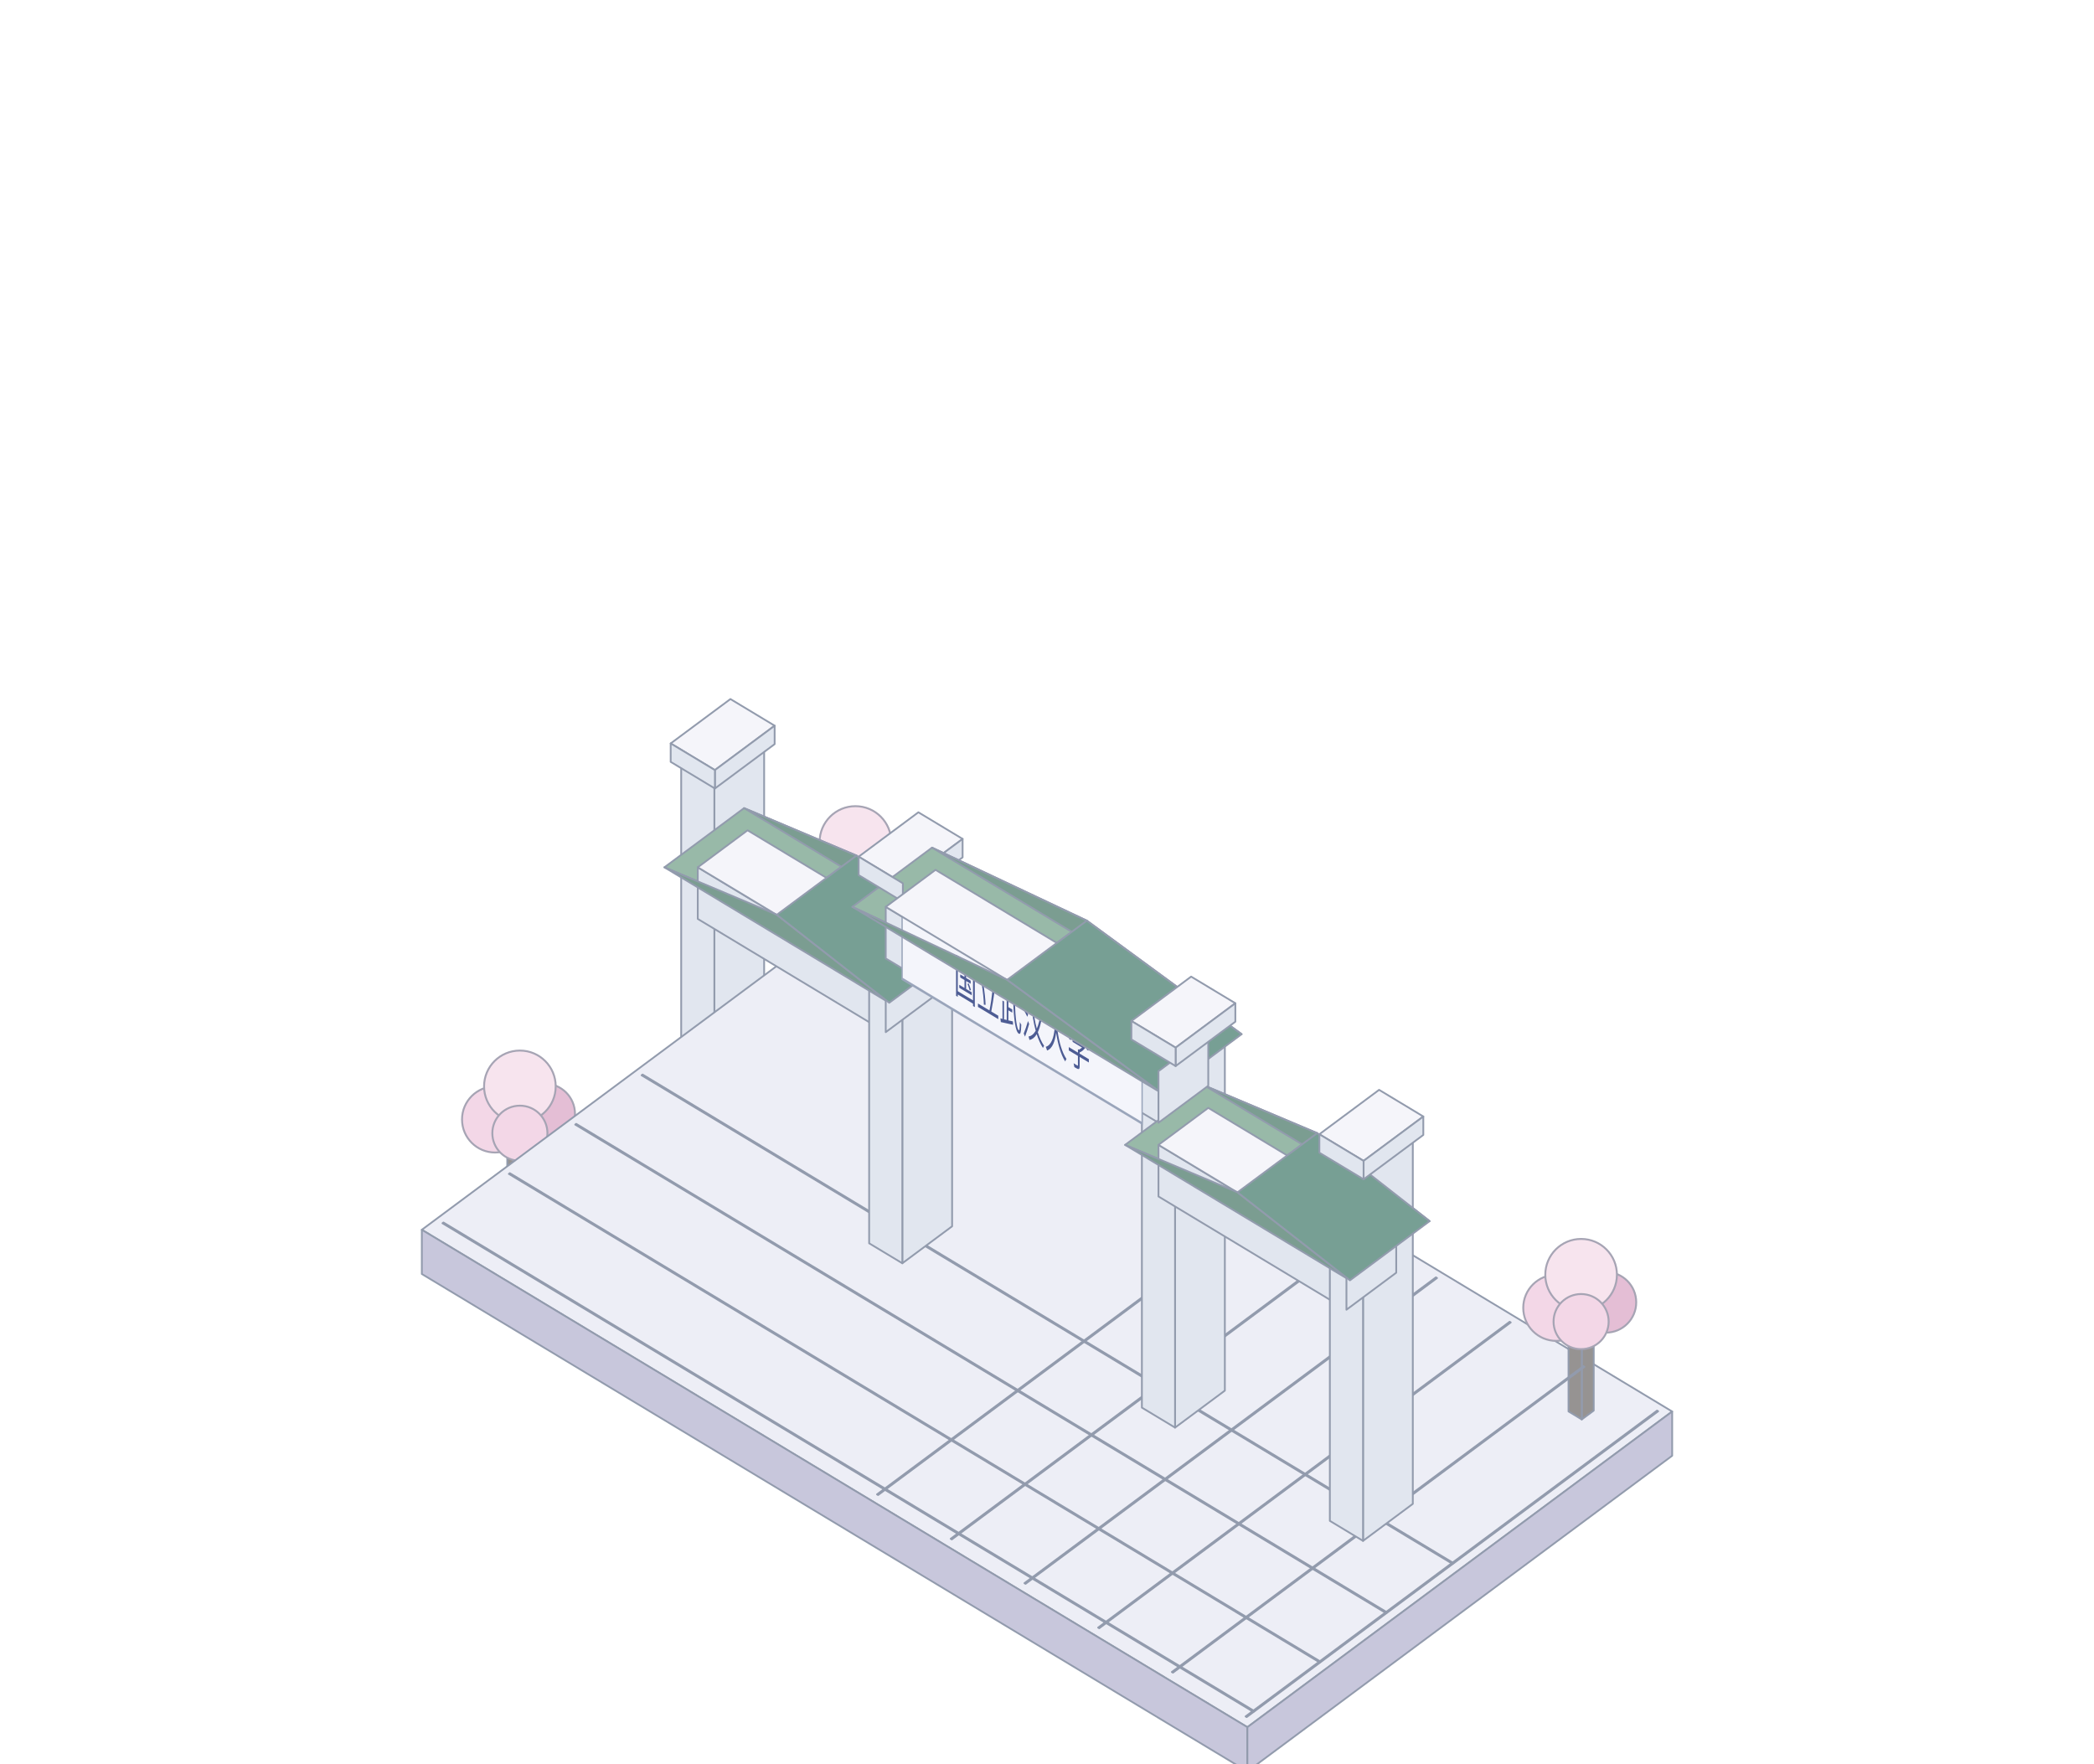
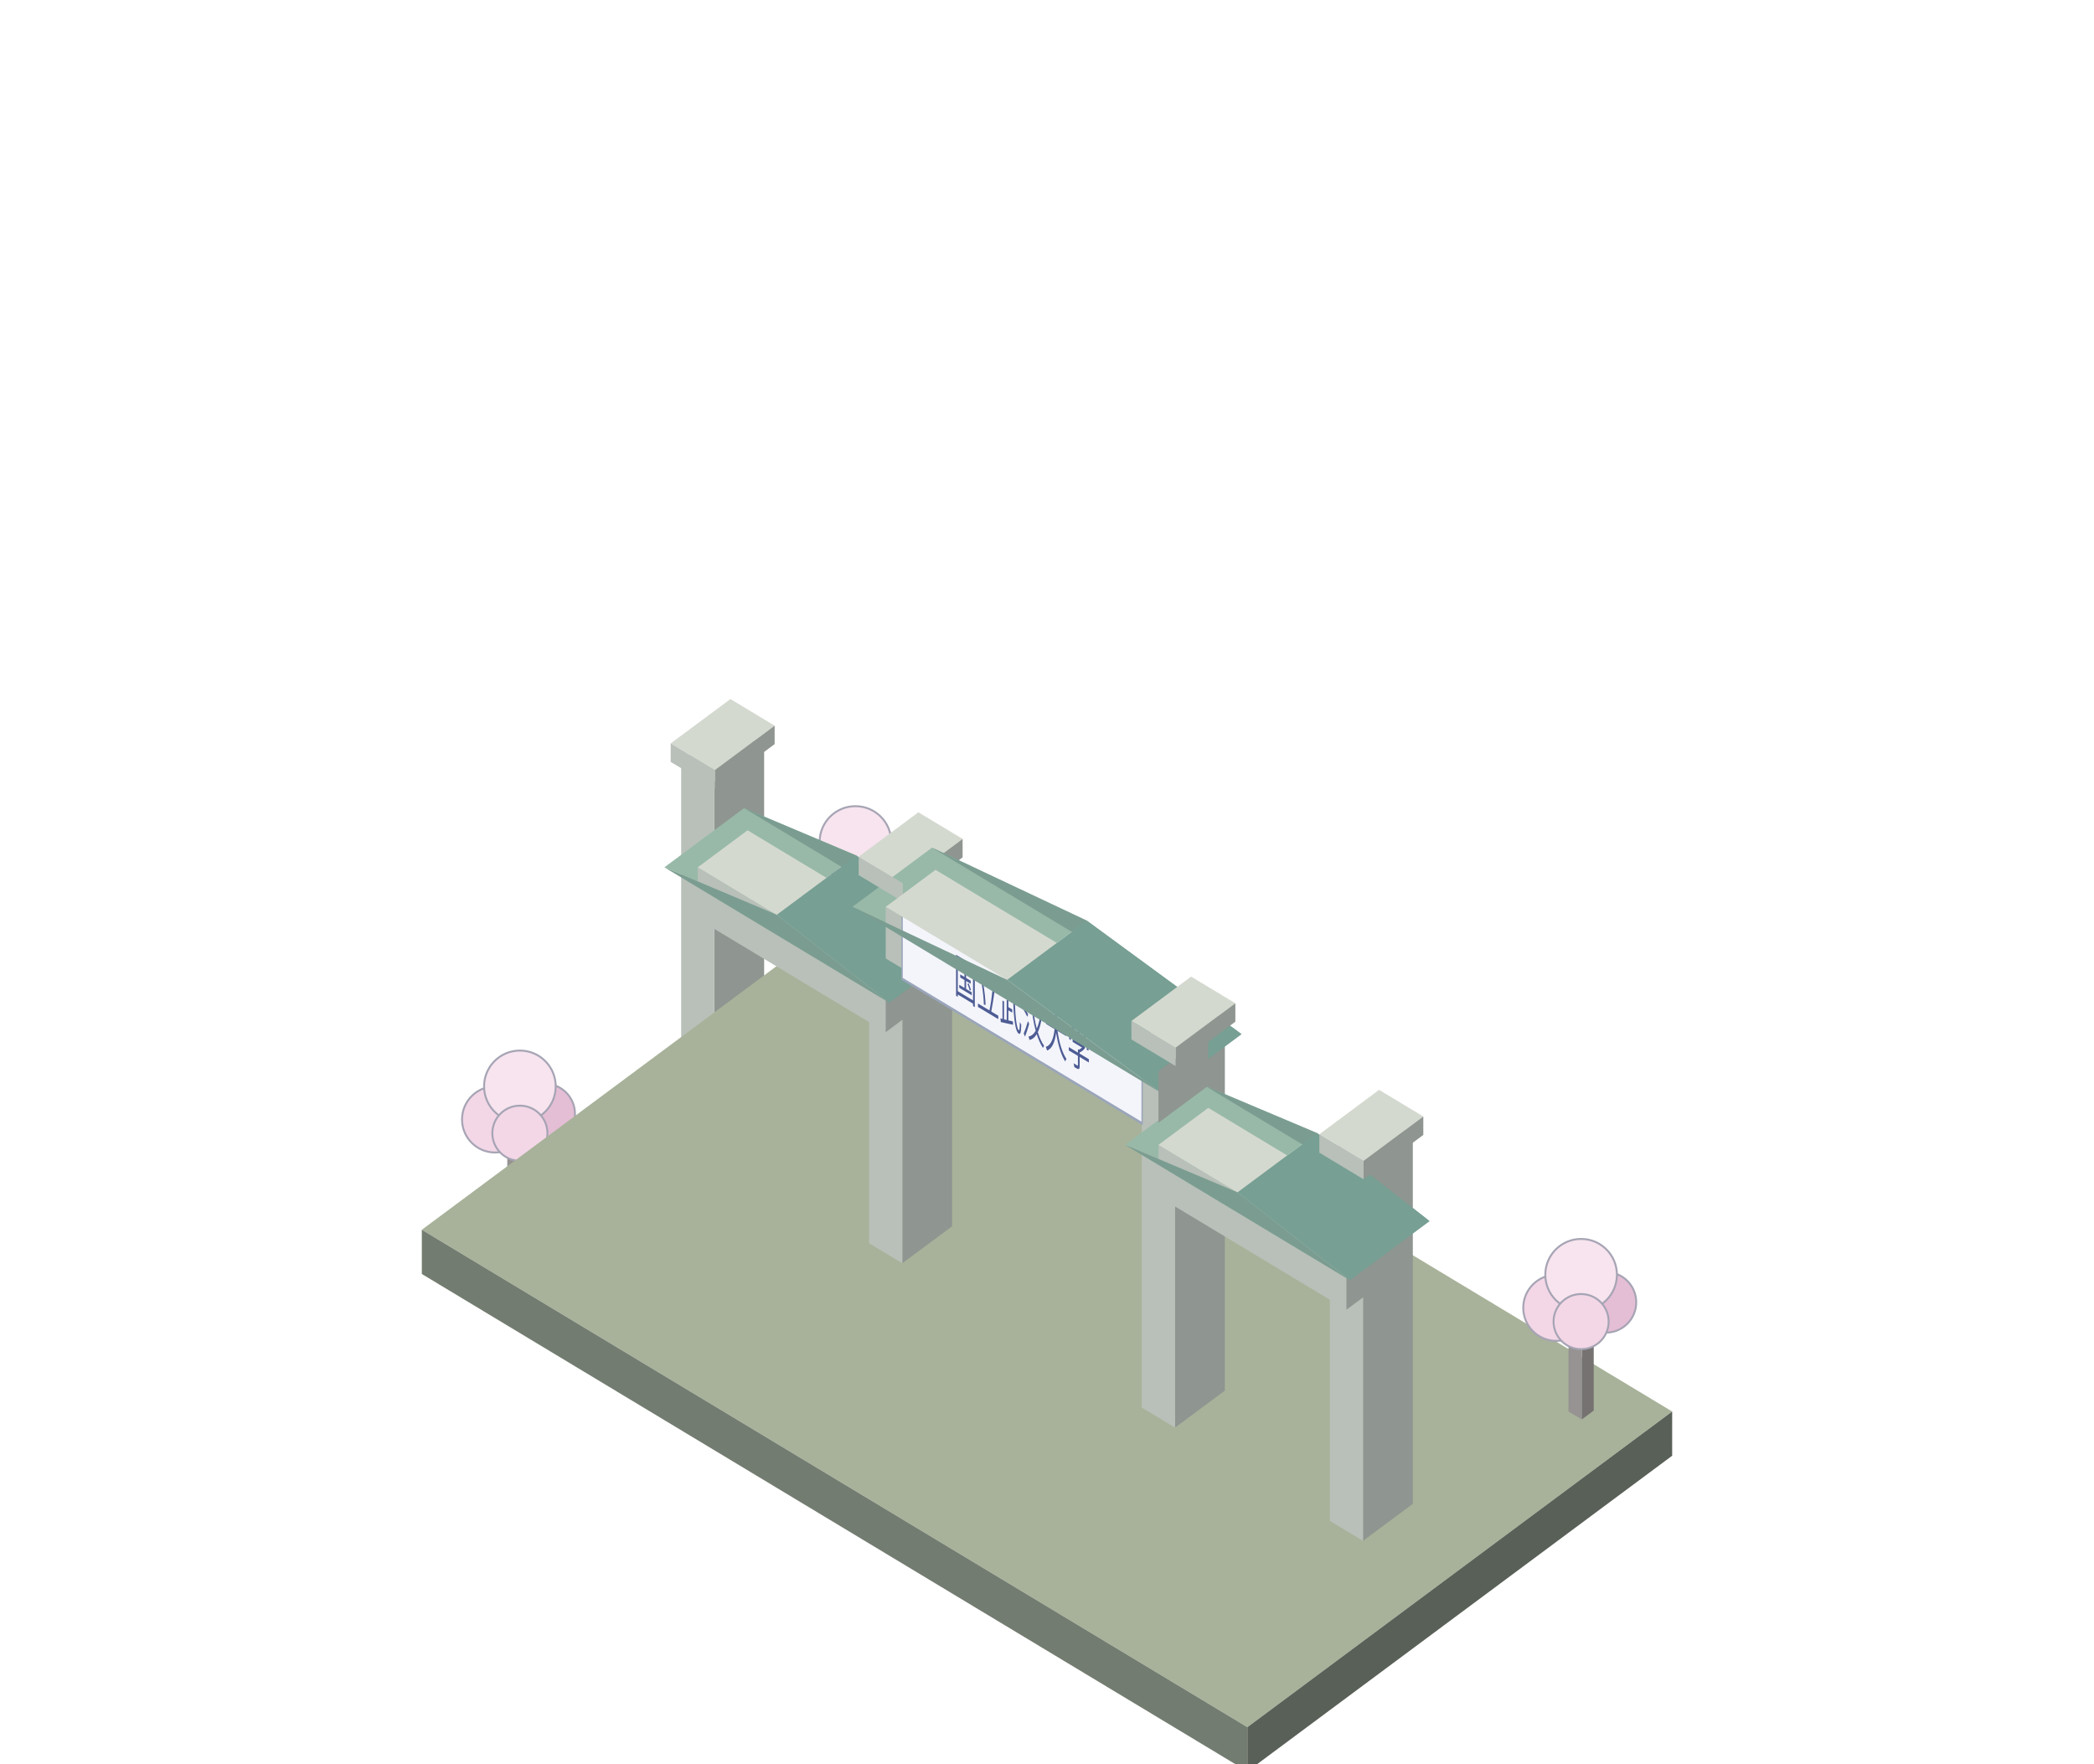
<svg xmlns="http://www.w3.org/2000/svg" width="760" height="640" viewBox="0 0 760 640">
-   <polygon points="315.04,354.89 310.71,358.11 310.71,330.02 315.04,326.79" fill="#969392" stroke="#929bad" stroke-width="0.65" stroke-linejoin="round" />
-   <polygon points="310.71,358.11 305.89,355.21 305.89,327.12 310.71,330.02" fill="#969392" stroke="#929bad" stroke-width="0.65" stroke-linejoin="round" />
-   <polygon points="310.71,330.02 305.89,327.12 310.23,323.89 315.04,326.79" fill="#aaa0a1" stroke="#929bad" stroke-width="0.65" stroke-linejoin="round" />
+   <polygon points="315.04,354.89 310.71,358.11 310.71,330.02 315.04,326.79" fill="#757271" stroke="none" stroke-width="0" stroke-linejoin="round" />
+   <polygon points="310.71,358.11 305.89,355.21 305.89,327.12 310.71,330.02" fill="#969392" stroke="none" stroke-width="0" stroke-linejoin="round" />
+   <polygon points="310.71,330.02 305.89,327.12 310.23,323.89 315.04,326.79" fill="#aaa0a1" stroke="none" stroke-width="0" stroke-linejoin="round" />
  <circle cx="301.47" cy="317.59" r="12" fill="#f3d7e7" stroke="#a6a4b4" stroke-width=".7" />
  <circle cx="319.47" cy="315.59" r="11" fill="#e4bed5" stroke="#a6a4b4" stroke-width=".7" />
  <circle cx="310.47" cy="305.59" r="13" fill="#f7e4ee" stroke="#a6a4b4" stroke-width=".7" />
  <circle cx="310.47" cy="322.59" r="10" fill="#f3d7e7" stroke="#a6a4b4" stroke-width=".7" />
-   <polygon points="158.18,445.89 157.78,445.65 307.13,334.66 307.53,334.90" fill="#d5d9e5" stroke="#929bad" stroke-width="0.65" stroke-linejoin="round" />
-   <polygon points="184.94,462.01 184.53,461.76 333.88,350.77 334.29,351.02" fill="#d5d9e5" stroke="#929bad" stroke-width="0.65" stroke-linejoin="round" />
-   <polygon points="211.69,478.12 211.29,477.88 360.64,366.89 361.04,367.14" fill="#d5d9e5" stroke="#929bad" stroke-width="0.65" stroke-linejoin="round" />
-   <polygon points="599.41,513.86 305.12,336.55 305.48,336.29 599.77,513.59" fill="#d5d9e5" stroke="#929bad" stroke-width="0.65" stroke-linejoin="round" />
-   <polygon points="238.44,494.24 238.04,494.00 387.39,383.01 387.79,383.25" fill="#d5d9e5" stroke="#929bad" stroke-width="0.65" stroke-linejoin="round" />
-   <polygon points="575.32,531.76 281.03,354.46 281.40,354.19 575.68,531.49" fill="#d5d9e5" stroke="#929bad" stroke-width="0.65" stroke-linejoin="round" />
-   <polygon points="265.20,510.36 264.79,510.12 414.14,399.13 414.55,399.37" fill="#d5d9e5" stroke="#929bad" stroke-width="0.65" stroke-linejoin="round" />
-   <polygon points="193.26,443.59 188.93,446.81 188.93,418.72 193.26,415.50" fill="#969392" stroke="#929bad" stroke-width="0.65" stroke-linejoin="round" />
-   <polygon points="188.93,446.81 184.11,443.91 184.11,415.82 188.93,418.72" fill="#969392" stroke="#929bad" stroke-width="0.65" stroke-linejoin="round" />
-   <polygon points="551.23,549.66 256.95,372.36 257.31,372.09 551.59,549.39" fill="#d5d9e5" stroke="#929bad" stroke-width="0.65" stroke-linejoin="round" />
-   <polygon points="277.34,403.97 259.27,417.39 259.27,283.63 277.34,270.20" fill="#e1e6ef" stroke="#929bad" stroke-width="0.65" stroke-linejoin="round" />
-   <polygon points="188.93,418.72 184.11,415.82 188.45,412.59 193.26,415.50" fill="#aaa0a1" stroke="#929bad" stroke-width="0.65" stroke-linejoin="round" />
-   <polygon points="259.27,417.39 247.23,410.14 247.23,276.37 259.27,283.63" fill="#e1e6ef" stroke="#929bad" stroke-width="0.65" stroke-linejoin="round" />
-   <polygon points="291.95,526.48 291.55,526.24 440.90,415.25 441.30,415.49" fill="#d5d9e5" stroke="#929bad" stroke-width="0.65" stroke-linejoin="round" />
+   <polygon points="193.26,443.59 188.93,446.81 188.93,418.72 193.26,415.50" fill="#757271" stroke="none" stroke-width="0" stroke-linejoin="round" />
+   <polygon points="188.93,446.81 184.11,443.91 184.11,415.82 188.93,418.72" fill="#969392" stroke="none" stroke-width="0" stroke-linejoin="round" />
+   <polygon points="277.34,403.97 259.27,417.39 259.27,283.63 277.34,270.20" fill="#8f9590" stroke="none" stroke-width="0" stroke-linejoin="round" />
+   <polygon points="188.93,418.72 184.11,415.82 188.45,412.59 193.26,415.50" fill="#aaa0a1" stroke="none" stroke-width="0" stroke-linejoin="round" />
+   <polygon points="259.27,417.39 247.23,410.14 247.23,276.37 259.27,283.63" fill="#b8c0b9" stroke="none" stroke-width="0" stroke-linejoin="round" />
  <circle cx="179.69" cy="406.29" r="12" fill="#f3d7e7" stroke="#a6a4b4" stroke-width=".7" />
  <circle cx="197.69" cy="404.29" r="11" fill="#e4bed5" stroke="#a6a4b4" stroke-width=".7" />
  <circle cx="188.69" cy="394.29" r="13" fill="#f7e4ee" stroke="#a6a4b4" stroke-width=".7" />
  <circle cx="188.69" cy="411.29" r="10" fill="#f3d7e7" stroke="#a6a4b4" stroke-width=".7" />
-   <polygon points="452.73,626.86 153.10,446.33 307.27,331.76 606.90,512.29" fill="#edeef6" stroke="#929bad" stroke-width="0.65" stroke-linejoin="round" />
-   <polygon points="527.14,567.56 232.86,390.26 233.22,389.99 527.50,567.29" fill="#d5d9e5" stroke="#929bad" stroke-width="0.65" stroke-linejoin="round" />
-   <polygon points="318.70,542.60 318.30,542.36 467.65,431.37 468.05,431.61" fill="#d5d9e5" stroke="#929bad" stroke-width="0.65" stroke-linejoin="round" />
-   <polygon points="503.05,585.46 208.77,408.16 209.13,407.89 503.42,585.19" fill="#d5d9e5" stroke="#929bad" stroke-width="0.65" stroke-linejoin="round" />
-   <polygon points="281.94,332.00 241.14,314.78 270.05,293.30 310.85,310.52" fill="#98b9a8" stroke="#929bad" stroke-width="0.65" stroke-linejoin="round" />
-   <polygon points="351.65,342.46 310.85,310.52 270.05,293.30" fill="#7b9d91" stroke="#929bad" stroke-width="0.65" stroke-linejoin="round" />
-   <polygon points="345.45,558.72 345.05,558.47 494.40,447.49 494.80,447.73" fill="#d5d9e5" stroke="#929bad" stroke-width="0.65" stroke-linejoin="round" />
-   <polygon points="345.56,445.07 327.49,458.49 327.49,324.73 345.56,311.30" fill="#e1e6ef" stroke="#929bad" stroke-width="0.65" stroke-linejoin="round" />
-   <polygon points="321.47,374.61 253.25,333.51 253.25,314.78 321.47,355.88" fill="#e1e6ef" stroke="#929bad" stroke-width="0.65" stroke-linejoin="round" />
-   <polygon points="321.47,355.88 253.25,314.78 271.32,301.35 339.54,342.45" fill="#f5f5fa" stroke="#929bad" stroke-width="0.65" stroke-linejoin="round" />
-   <polygon points="327.49,458.49 315.45,451.24 315.45,317.48 327.49,324.73" fill="#e1e6ef" stroke="#929bad" stroke-width="0.65" stroke-linejoin="round" />
-   <polygon points="478.97,603.36 184.68,426.06 185.04,425.79 479.33,603.10" fill="#d5d9e5" stroke="#929bad" stroke-width="0.65" stroke-linejoin="round" />
-   <polygon points="259.27,283.63 247.23,276.37 265.30,262.95 277.34,270.20" fill="#f5f5fa" stroke="#929bad" stroke-width="0.65" stroke-linejoin="round" />
-   <polygon points="372.21,574.83 371.81,574.59 521.16,463.60 521.56,463.85" fill="#d5d9e5" stroke="#929bad" stroke-width="0.65" stroke-linejoin="round" />
-   <polygon points="322.74,363.94 241.14,314.78 281.94,332.00" fill="#7b9d91" stroke="#929bad" stroke-width="0.65" stroke-linejoin="round" />
-   <polygon points="339.54,361.18 321.47,374.61 321.47,355.88 339.54,342.45" fill="#e1e6ef" stroke="#929bad" stroke-width="0.65" stroke-linejoin="round" />
-   <polygon points="259.47,279.49 243.42,269.82 265.10,253.71 281.15,263.38" fill="#f5f5fa" stroke="#929bad" stroke-width="0.65" stroke-linejoin="round" />
-   <polygon points="281.15,270.07 259.47,286.18 259.47,279.49 281.15,263.38" fill="#e1e6ef" stroke="#929bad" stroke-width="0.65" stroke-linejoin="round" />
-   <polygon points="322.74,363.94 281.94,332.00 310.85,310.52 351.65,342.46" fill="#779f94" stroke="#929bad" stroke-width="0.65" stroke-linejoin="round" />
-   <polygon points="578.43,511.95 574.09,515.17 574.09,487.08 578.43,483.86" fill="#969392" stroke="#929bad" stroke-width="0.65" stroke-linejoin="round" />
-   <polygon points="574.09,515.17 569.28,512.27 569.28,484.18 574.09,487.08" fill="#969392" stroke="#929bad" stroke-width="0.65" stroke-linejoin="round" />
-   <polygon points="259.47,286.18 243.42,276.51 243.42,269.82 259.47,279.49" fill="#e1e6ef" stroke="#929bad" stroke-width="0.65" stroke-linejoin="round" />
-   <polygon points="452.73,642.91 153.10,462.38 153.10,446.33 452.73,626.86" fill="#c8c7dc" stroke="#929bad" stroke-width="0.65" stroke-linejoin="round" />
-   <polygon points="454.88,621.27 160.59,443.96 160.95,443.69 455.24,621.00" fill="#d5d9e5" stroke="#929bad" stroke-width="0.65" stroke-linejoin="round" />
-   <polygon points="398.96,590.95 398.56,590.71 547.91,479.72 548.31,479.96" fill="#d5d9e5" stroke="#929bad" stroke-width="0.65" stroke-linejoin="round" />
-   <polygon points="574.09,487.08 569.28,484.18 573.61,480.96 578.43,483.86" fill="#aaa0a1" stroke="#929bad" stroke-width="0.65" stroke-linejoin="round" />
+   <polygon points="452.73,626.86 153.10,446.33 307.27,331.76 606.90,512.29" fill="#a8b29a" stroke="none" stroke-width="0" stroke-linejoin="round" />
+   <polygon points="281.94,332.00 241.14,314.78 270.05,293.30 310.85,310.52" fill="#98b9a8" stroke="none" stroke-width="0" stroke-linejoin="round" />
+   <polygon points="351.65,342.46 310.85,310.52 270.05,293.30" fill="#7b9d91" stroke="none" stroke-width="0" stroke-linejoin="round" />
+   <polygon points="345.56,445.07 327.49,458.49 327.49,324.73 345.56,311.30" fill="#8f9590" stroke="none" stroke-width="0" stroke-linejoin="round" />
+   <polygon points="321.47,374.61 253.25,333.51 253.25,314.78 321.47,355.88" fill="#b8c0b9" stroke="none" stroke-width="0" stroke-linejoin="round" />
+   <polygon points="321.47,355.88 253.25,314.78 271.32,301.35 339.54,342.45" fill="#d4d9cf" stroke="none" stroke-width="0" stroke-linejoin="round" />
+   <polygon points="327.49,458.49 315.45,451.24 315.45,317.48 327.49,324.73" fill="#b8c0b9" stroke="none" stroke-width="0" stroke-linejoin="round" />
+   <polygon points="259.27,283.63 247.23,276.37 265.30,262.95 277.34,270.20" fill="#d4d9cf" stroke="none" stroke-width="0" stroke-linejoin="round" />
+   <polygon points="322.74,363.94 241.14,314.78 281.94,332.00" fill="#7b9d91" stroke="none" stroke-width="0" stroke-linejoin="round" />
+   <polygon points="339.54,361.18 321.47,374.61 321.47,355.88 339.54,342.45" fill="#8f9590" stroke="none" stroke-width="0" stroke-linejoin="round" />
+   <polygon points="259.47,279.49 243.42,269.82 265.10,253.71 281.15,263.38" fill="#d4d9cf" stroke="none" stroke-width="0" stroke-linejoin="round" />
+   <polygon points="281.15,270.07 259.47,286.18 259.47,279.49 281.15,263.38" fill="#8f9590" stroke="none" stroke-width="0" stroke-linejoin="round" />
+   <polygon points="322.74,363.94 281.94,332.00 310.85,310.52 351.65,342.46" fill="#779f94" stroke="none" stroke-width="0" stroke-linejoin="round" />
+   <polygon points="578.43,511.95 574.09,515.17 574.09,487.08 578.43,483.86" fill="#757271" stroke="none" stroke-width="0" stroke-linejoin="round" />
+   <polygon points="574.09,515.17 569.28,512.27 569.28,484.18 574.09,487.08" fill="#969392" stroke="none" stroke-width="0" stroke-linejoin="round" />
+   <polygon points="259.47,286.18 243.42,276.51 243.42,269.82 259.47,279.49" fill="#b8c0b9" stroke="none" stroke-width="0" stroke-linejoin="round" />
+   <polygon points="452.73,642.91 153.10,462.38 153.10,446.33 452.73,626.86" fill="#737c70" stroke="none" stroke-width="0" stroke-linejoin="round" />
+   <polygon points="574.09,487.08 569.28,484.18 573.61,480.96 578.43,483.86" fill="#aaa0a1" stroke="none" stroke-width="0" stroke-linejoin="round" />
  <circle cx="564.85" cy="474.66" r="12" fill="#f3d7e7" stroke="#a6a4b4" stroke-width=".7" />
  <circle cx="582.85" cy="472.66" r="11" fill="#e4bed5" stroke="#a6a4b4" stroke-width=".7" />
  <circle cx="573.85" cy="462.66" r="13" fill="#f7e4ee" stroke="#a6a4b4" stroke-width=".7" />
  <circle cx="573.85" cy="479.66" r="10" fill="#f3d7e7" stroke="#a6a4b4" stroke-width=".7" />
-   <polygon points="425.71,607.07 425.31,606.83 574.66,495.84 575.06,496.08" fill="#d5d9e5" stroke="#929bad" stroke-width="0.65" stroke-linejoin="round" />
-   <polygon points="327.49,324.73 315.45,317.48 333.52,304.05 345.56,311.30" fill="#f5f5fa" stroke="#929bad" stroke-width="0.65" stroke-linejoin="round" />
-   <polygon points="606.90,528.34 452.73,642.91 452.73,626.86 606.90,512.29" fill="#c8c7dc" stroke="#929bad" stroke-width="0.65" stroke-linejoin="round" />
-   <polygon points="327.69,320.59 311.64,310.92 333.32,294.81 349.37,304.48" fill="#f5f5fa" stroke="#929bad" stroke-width="0.65" stroke-linejoin="round" />
-   <polygon points="349.37,311.17 327.69,327.28 327.69,320.59 349.37,304.48" fill="#e1e6ef" stroke="#929bad" stroke-width="0.65" stroke-linejoin="round" />
-   <polygon points="452.47,623.19 452.07,622.95 601.42,511.96 601.82,512.20" fill="#d5d9e5" stroke="#929bad" stroke-width="0.65" stroke-linejoin="round" />
-   <polygon points="444.55,504.71 426.48,518.13 426.48,384.37 444.55,370.94" fill="#e1e6ef" stroke="#929bad" stroke-width="0.65" stroke-linejoin="round" />
-   <polygon points="365.55,355.62 309.37,329.13 338.27,307.64 394.45,334.14" fill="#98b9a8" stroke="#929bad" stroke-width="0.65" stroke-linejoin="round" />
-   <polygon points="327.69,327.28 311.64,317.61 311.64,310.92 327.69,320.59" fill="#e1e6ef" stroke="#929bad" stroke-width="0.65" stroke-linejoin="round" />
-   <polygon points="426.48,518.13 414.44,510.88 414.44,377.11 426.48,384.37" fill="#e1e6ef" stroke="#929bad" stroke-width="0.65" stroke-linejoin="round" />
-   <polygon points="450.63,375.34 394.45,334.14 338.27,307.64" fill="#7b9d91" stroke="#929bad" stroke-width="0.65" stroke-linejoin="round" />
-   <polygon points="420.46,407.49 321.47,347.86 321.47,329.13 420.46,388.77" fill="#e1e6ef" stroke="#929bad" stroke-width="0.65" stroke-linejoin="round" />
+   <polygon points="327.49,324.73 315.45,317.48 333.52,304.05 345.56,311.30" fill="#d4d9cf" stroke="none" stroke-width="0" stroke-linejoin="round" />
+   <polygon points="606.90,528.34 452.73,642.91 452.73,626.86 606.90,512.29" fill="#596057" stroke="none" stroke-width="0" stroke-linejoin="round" />
+   <polygon points="327.69,320.59 311.64,310.92 333.32,294.81 349.37,304.48" fill="#d4d9cf" stroke="none" stroke-width="0" stroke-linejoin="round" />
+   <polygon points="349.37,311.17 327.69,327.28 327.69,320.59 349.37,304.48" fill="#8f9590" stroke="none" stroke-width="0" stroke-linejoin="round" />
+   <polygon points="444.55,504.71 426.48,518.13 426.48,384.37 444.55,370.94" fill="#8f9590" stroke="none" stroke-width="0" stroke-linejoin="round" />
+   <polygon points="365.55,355.62 309.37,329.13 338.27,307.64 394.45,334.14" fill="#98b9a8" stroke="none" stroke-width="0" stroke-linejoin="round" />
+   <polygon points="327.69,327.28 311.64,317.61 311.64,310.92 327.69,320.59" fill="#b8c0b9" stroke="none" stroke-width="0" stroke-linejoin="round" />
+   <polygon points="426.48,518.13 414.44,510.88 414.44,377.11 426.48,384.37" fill="#b8c0b9" stroke="none" stroke-width="0" stroke-linejoin="round" />
+   <polygon points="450.63,375.34 394.45,334.14 338.27,307.64" fill="#7b9d91" stroke="none" stroke-width="0" stroke-linejoin="round" />
+   <polygon points="420.46,407.49 321.47,347.86 321.47,329.13 420.46,388.77" fill="#b8c0b9" stroke="none" stroke-width="0" stroke-linejoin="round" />
  <g transform="matrix(0.48394 0.29157 0 1 327.41 348.25)">
    <rect y="-18" width="180" height="25" fill="#f4f5fb" stroke="#9aa5bb" />
    <text x="90" y="0" text-anchor="middle" fill="#4d5c94" font-family="Microsoft YaHei, sans-serif" font-size="17">国立武汉大学</text>
  </g>
-   <polygon points="420.46,388.77 321.47,329.13 339.54,315.70 438.53,375.34" fill="#f5f5fa" stroke="#929bad" stroke-width="0.65" stroke-linejoin="round" />
-   <polygon points="421.73,396.82 309.37,329.13 365.55,355.62" fill="#7b9d91" stroke="#929bad" stroke-width="0.65" stroke-linejoin="round" />
-   <polygon points="449.15,432.74 408.35,415.52 437.26,394.04 478.06,411.26" fill="#98b9a8" stroke="#929bad" stroke-width="0.65" stroke-linejoin="round" />
-   <polygon points="421.73,396.82 365.55,355.62 394.45,334.14 450.63,375.34" fill="#779f94" stroke="#929bad" stroke-width="0.65" stroke-linejoin="round" />
-   <polygon points="518.86,443.20 478.06,411.26 437.26,394.04" fill="#7b9d91" stroke="#929bad" stroke-width="0.65" stroke-linejoin="round" />
-   <polygon points="438.53,394.07 420.46,407.49 420.46,388.77 438.53,375.34" fill="#e1e6ef" stroke="#929bad" stroke-width="0.65" stroke-linejoin="round" />
-   <polygon points="512.77,545.81 494.70,559.24 494.70,425.47 512.77,412.04" fill="#e1e6ef" stroke="#929bad" stroke-width="0.65" stroke-linejoin="round" />
-   <polygon points="488.68,475.35 420.46,434.25 420.46,415.52 488.68,456.62" fill="#e1e6ef" stroke="#929bad" stroke-width="0.65" stroke-linejoin="round" />
-   <polygon points="488.68,456.62 420.46,415.52 438.53,402.09 506.75,443.20" fill="#f5f5fa" stroke="#929bad" stroke-width="0.65" stroke-linejoin="round" />
-   <polygon points="494.70,559.24 482.66,551.98 482.66,418.22 494.70,425.47" fill="#e1e6ef" stroke="#929bad" stroke-width="0.65" stroke-linejoin="round" />
-   <polygon points="426.48,384.37 414.44,377.11 432.51,363.69 444.55,370.94" fill="#f5f5fa" stroke="#929bad" stroke-width="0.65" stroke-linejoin="round" />
-   <polygon points="489.95,464.68 408.35,415.52 449.15,432.74" fill="#7b9d91" stroke="#929bad" stroke-width="0.65" stroke-linejoin="round" />
-   <polygon points="506.75,461.92 488.68,475.35 488.68,456.62 506.75,443.20" fill="#e1e6ef" stroke="#929bad" stroke-width="0.65" stroke-linejoin="round" />
-   <polygon points="426.68,380.23 410.63,370.56 432.31,354.45 448.36,364.12" fill="#f5f5fa" stroke="#929bad" stroke-width="0.65" stroke-linejoin="round" />
-   <polygon points="448.36,370.81 426.68,386.92 426.68,380.23 448.36,364.12" fill="#e1e6ef" stroke="#929bad" stroke-width="0.65" stroke-linejoin="round" />
-   <polygon points="489.95,464.68 449.15,432.74 478.06,411.26 518.86,443.20" fill="#779f94" stroke="#929bad" stroke-width="0.65" stroke-linejoin="round" />
-   <polygon points="426.68,386.92 410.63,377.25 410.63,370.56 426.68,380.23" fill="#e1e6ef" stroke="#929bad" stroke-width="0.65" stroke-linejoin="round" />
-   <polygon points="494.70,425.47 482.66,418.22 500.73,404.79 512.77,412.04" fill="#f5f5fa" stroke="#929bad" stroke-width="0.65" stroke-linejoin="round" />
-   <polygon points="494.90,421.33 478.85,411.66 500.53,395.55 516.58,405.22" fill="#f5f5fa" stroke="#929bad" stroke-width="0.65" stroke-linejoin="round" />
-   <polygon points="516.58,411.91 494.90,428.02 494.90,421.33 516.58,405.22" fill="#e1e6ef" stroke="#929bad" stroke-width="0.65" stroke-linejoin="round" />
-   <polygon points="494.90,428.02 478.85,418.35 478.85,411.66 494.90,421.33" fill="#e1e6ef" stroke="#929bad" stroke-width="0.65" stroke-linejoin="round" />
+   <polygon points="420.46,388.77 321.47,329.13 339.54,315.70 438.53,375.34" fill="#d4d9cf" stroke="none" stroke-width="0" stroke-linejoin="round" />
+   <polygon points="421.73,396.82 309.37,329.13 365.55,355.62" fill="#7b9d91" stroke="none" stroke-width="0" stroke-linejoin="round" />
+   <polygon points="449.15,432.74 408.35,415.52 437.26,394.04 478.06,411.26" fill="#98b9a8" stroke="none" stroke-width="0" stroke-linejoin="round" />
+   <polygon points="421.73,396.82 365.55,355.62 394.45,334.14 450.63,375.34" fill="#779f94" stroke="none" stroke-width="0" stroke-linejoin="round" />
+   <polygon points="518.86,443.20 478.06,411.26 437.26,394.04" fill="#7b9d91" stroke="none" stroke-width="0" stroke-linejoin="round" />
+   <polygon points="438.53,394.07 420.46,407.49 420.46,388.77 438.53,375.34" fill="#8f9590" stroke="none" stroke-width="0" stroke-linejoin="round" />
+   <polygon points="512.77,545.81 494.70,559.24 494.70,425.47 512.77,412.04" fill="#8f9590" stroke="none" stroke-width="0" stroke-linejoin="round" />
+   <polygon points="488.68,475.35 420.46,434.25 420.46,415.52 488.68,456.62" fill="#b8c0b9" stroke="none" stroke-width="0" stroke-linejoin="round" />
+   <polygon points="488.68,456.62 420.46,415.52 438.53,402.09 506.75,443.20" fill="#d4d9cf" stroke="none" stroke-width="0" stroke-linejoin="round" />
+   <polygon points="494.70,559.24 482.66,551.98 482.66,418.22 494.70,425.47" fill="#b8c0b9" stroke="none" stroke-width="0" stroke-linejoin="round" />
+   <polygon points="426.48,384.37 414.44,377.11 432.51,363.69 444.55,370.94" fill="#d4d9cf" stroke="none" stroke-width="0" stroke-linejoin="round" />
+   <polygon points="489.95,464.68 408.35,415.52 449.15,432.74" fill="#7b9d91" stroke="none" stroke-width="0" stroke-linejoin="round" />
+   <polygon points="506.75,461.92 488.68,475.35 488.68,456.62 506.75,443.20" fill="#8f9590" stroke="none" stroke-width="0" stroke-linejoin="round" />
+   <polygon points="426.68,380.23 410.63,370.56 432.31,354.45 448.36,364.12" fill="#d4d9cf" stroke="none" stroke-width="0" stroke-linejoin="round" />
+   <polygon points="448.36,370.81 426.68,386.92 426.68,380.23 448.36,364.12" fill="#8f9590" stroke="none" stroke-width="0" stroke-linejoin="round" />
+   <polygon points="489.95,464.68 449.15,432.74 478.06,411.26 518.86,443.20" fill="#779f94" stroke="none" stroke-width="0" stroke-linejoin="round" />
+   <polygon points="426.68,386.92 410.63,377.25 410.63,370.56 426.68,380.23" fill="#b8c0b9" stroke="none" stroke-width="0" stroke-linejoin="round" />
+   <polygon points="494.70,425.47 482.66,418.22 500.73,404.79 512.77,412.04" fill="#d4d9cf" stroke="none" stroke-width="0" stroke-linejoin="round" />
+   <polygon points="494.90,421.33 478.85,411.66 500.53,395.55 516.58,405.22" fill="#d4d9cf" stroke="none" stroke-width="0" stroke-linejoin="round" />
+   <polygon points="516.58,411.91 494.90,428.02 494.90,421.33 516.58,405.22" fill="#8f9590" stroke="none" stroke-width="0" stroke-linejoin="round" />
+   <polygon points="494.90,428.02 478.85,418.35 478.85,411.66 494.90,421.33" fill="#b8c0b9" stroke="none" stroke-width="0" stroke-linejoin="round" />
</svg>
